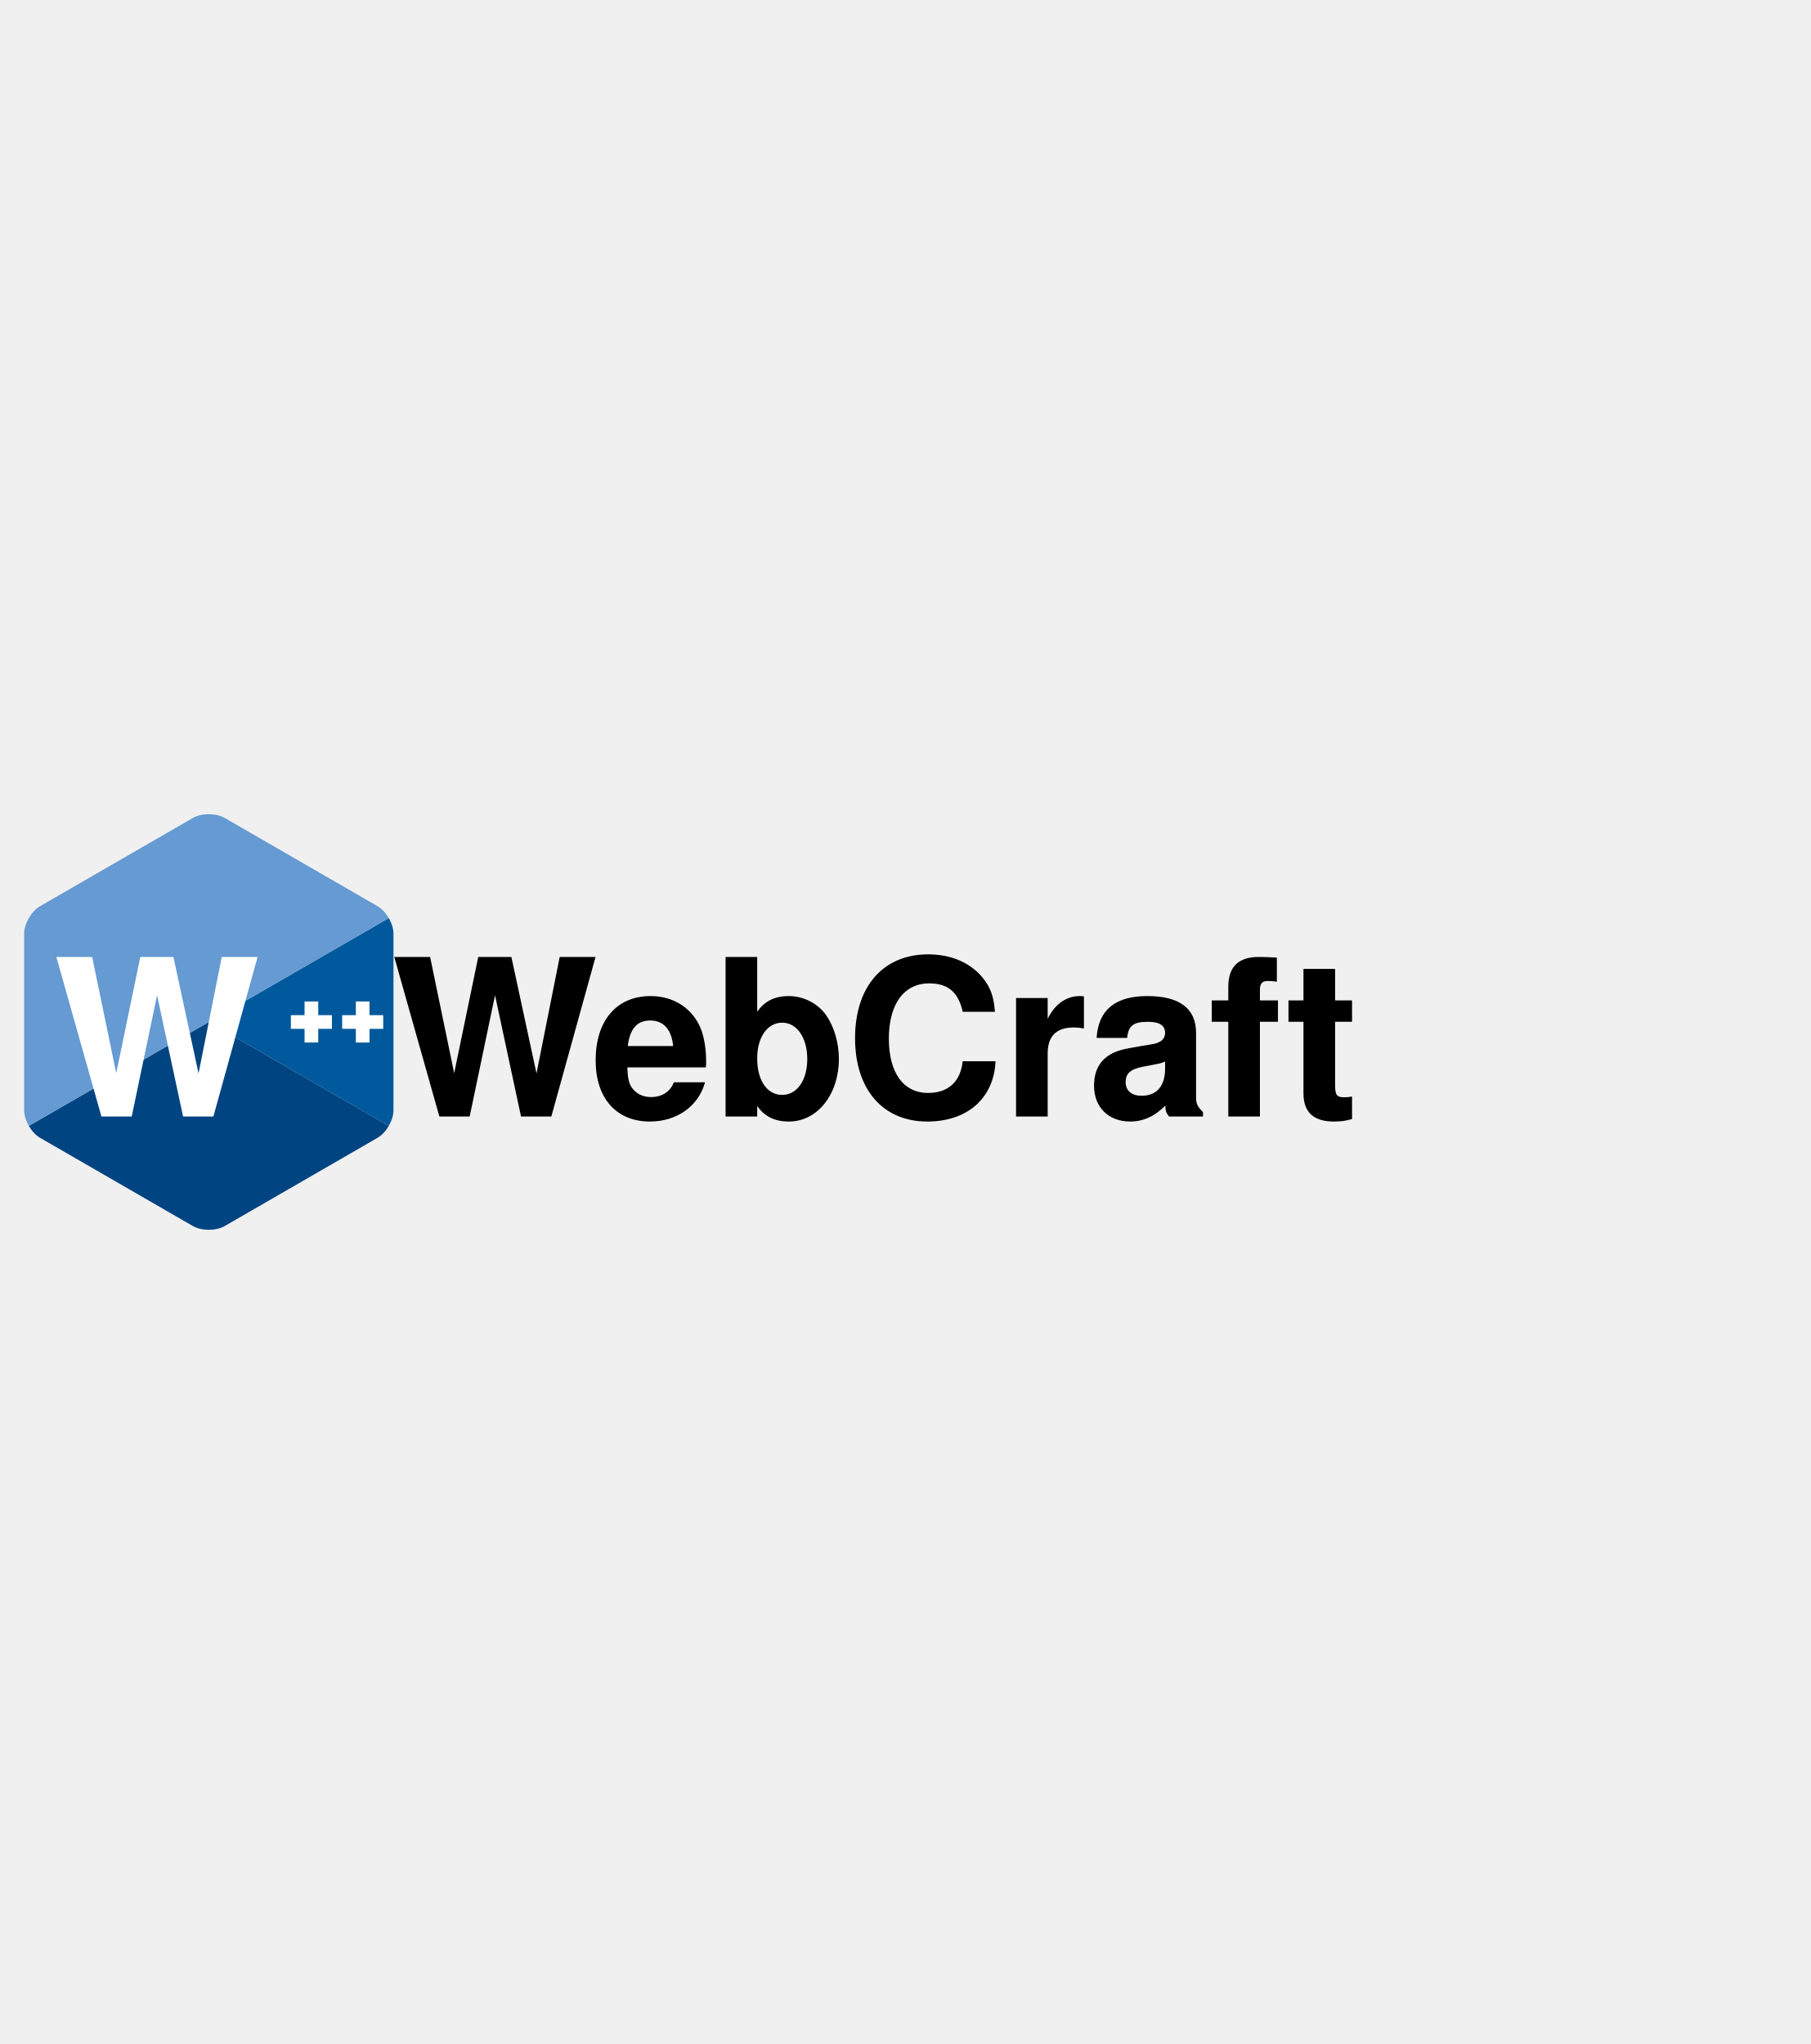
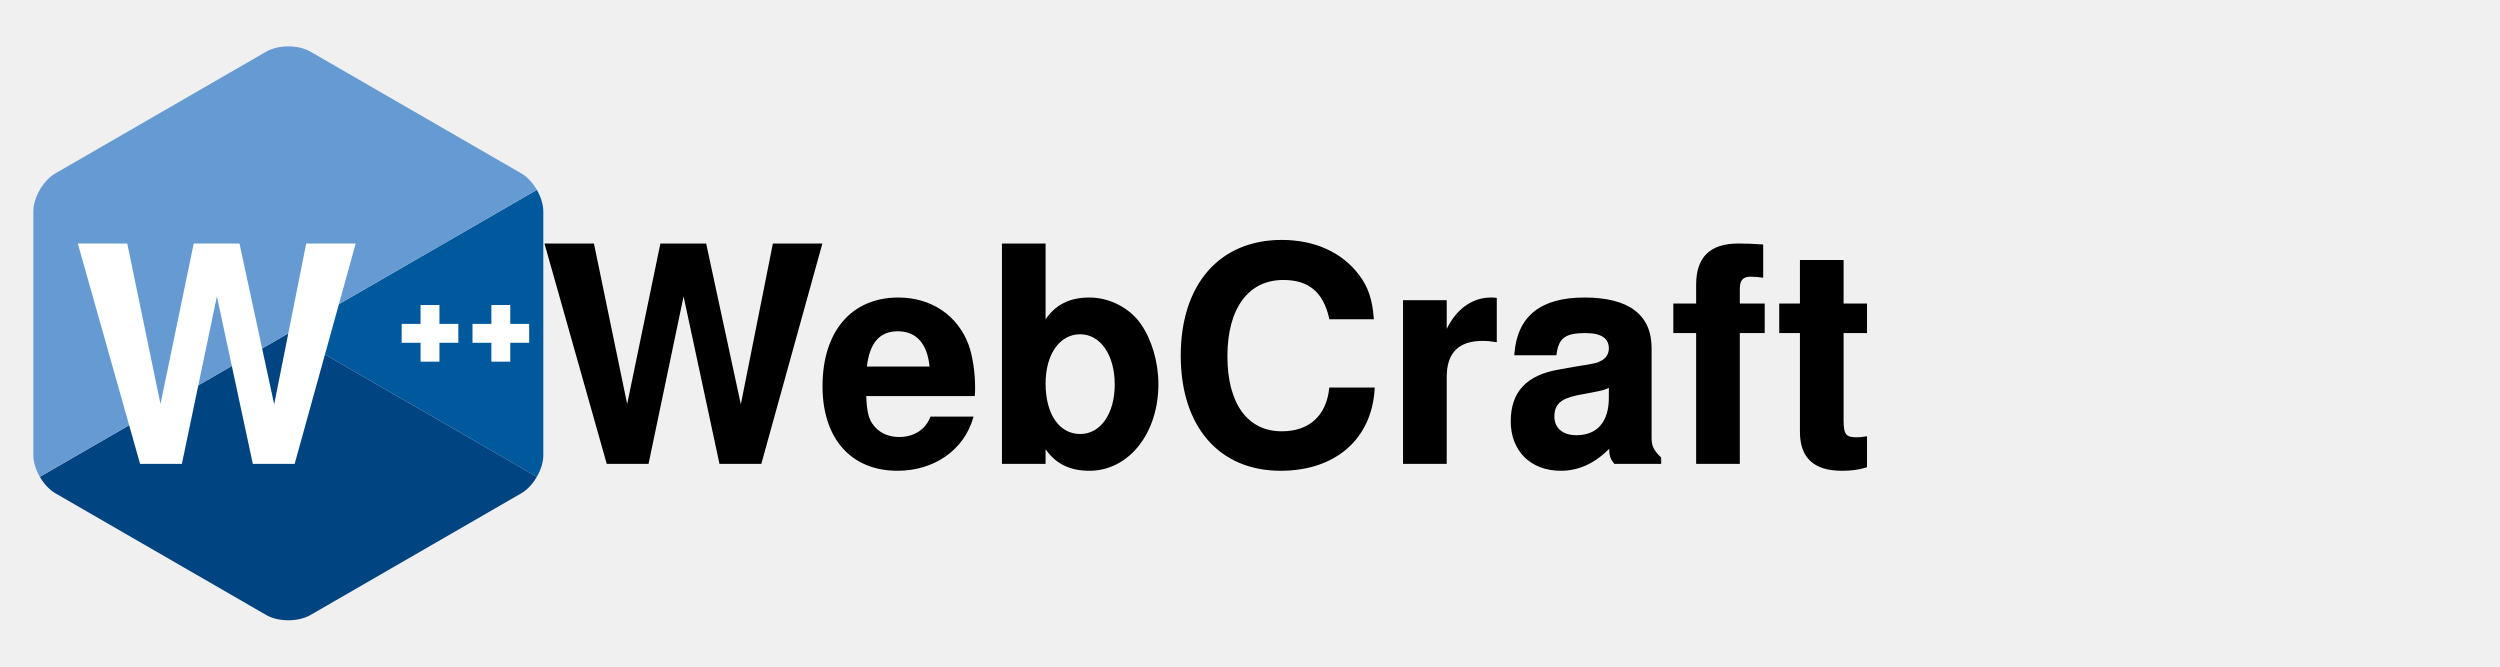
- <svg xmlns="http://www.w3.org/2000/svg" version="1.1" id="Layer_1" x="0px" y="0px" width="305px" height="344.35px" viewBox="-20 0 1500 344.35" enable-background="new 0 0 306 344.35" xml:space="preserve">
+ <svg xmlns="http://www.w3.org/2000/svg" version="1.1" id="Layer_1" x="0px" y="0px" width="300px" height="80px" viewBox="-20 0 1500 344.35" enable-background="new 0 0 306 344.35" xml:space="preserve">
  <path fill="#00599C" d="M302.107,258.262c2.401-4.159,3.893-8.845,3.893-13.053V99.14c0-4.208-1.49-8.893-3.892-13.052L153,172.175   L302.107,258.262z" />
  <path fill="#004482" d="M166.25,341.193l126.5-73.034c3.644-2.104,6.956-5.737,9.357-9.897L153,172.175L3.893,258.263   c2.401,4.159,5.714,7.793,9.357,9.896l126.5,73.034C147.037,345.401,158.963,345.401,166.25,341.193z" />
  <path fill="#659AD2" d="M302.108,86.087c-2.402-4.16-5.715-7.793-9.358-9.897L166.25,3.156c-7.287-4.208-19.213-4.208-26.5,0   L13.25,76.19C5.962,80.397,0,90.725,0,99.14v146.069c0,4.208,1.491,8.894,3.893,13.053L153,172.175L302.108,86.087z" />
  <g>
    <text x="25" y="250" stroke="#FFFFFF" fill="#FFFFFF" class="logo">W</text>
    <style>
			
			.logo{
				font: 180px Verdana, Helvetica, Arial, sans-serif;
				font-weight: bold;
			}
			
		</style>
  </g>
  <g>
    <polygon fill="#FFFFFF" points="255,166.508 243.666,166.508 243.666,155.175 232.334,155.175 232.334,166.508 221,166.508     221,177.841 232.334,177.841 232.334,189.175 243.666,189.175 243.666,177.841 255,177.841  " />
  </g>
  <g>
    <polygon fill="#FFFFFF" points="297.5,166.508 286.166,166.508 286.166,155.175 274.834,155.175 274.834,166.508 263.5,166.508     263.5,177.841 274.834,177.841 274.834,189.175 286.166,189.175 286.166,177.841 297.5,177.841  " />
  </g>
  <g>
    <text x="305" y="250" stroke="black" fill="black" class="webcraft">WebCraft</text>
    <style>
			
			.webcraft{
				font: 180px Verdana, Helvetica, Arial, sans-serif;
				font-weight: bold;
			}
			
		</style>
  </g>
</svg>
